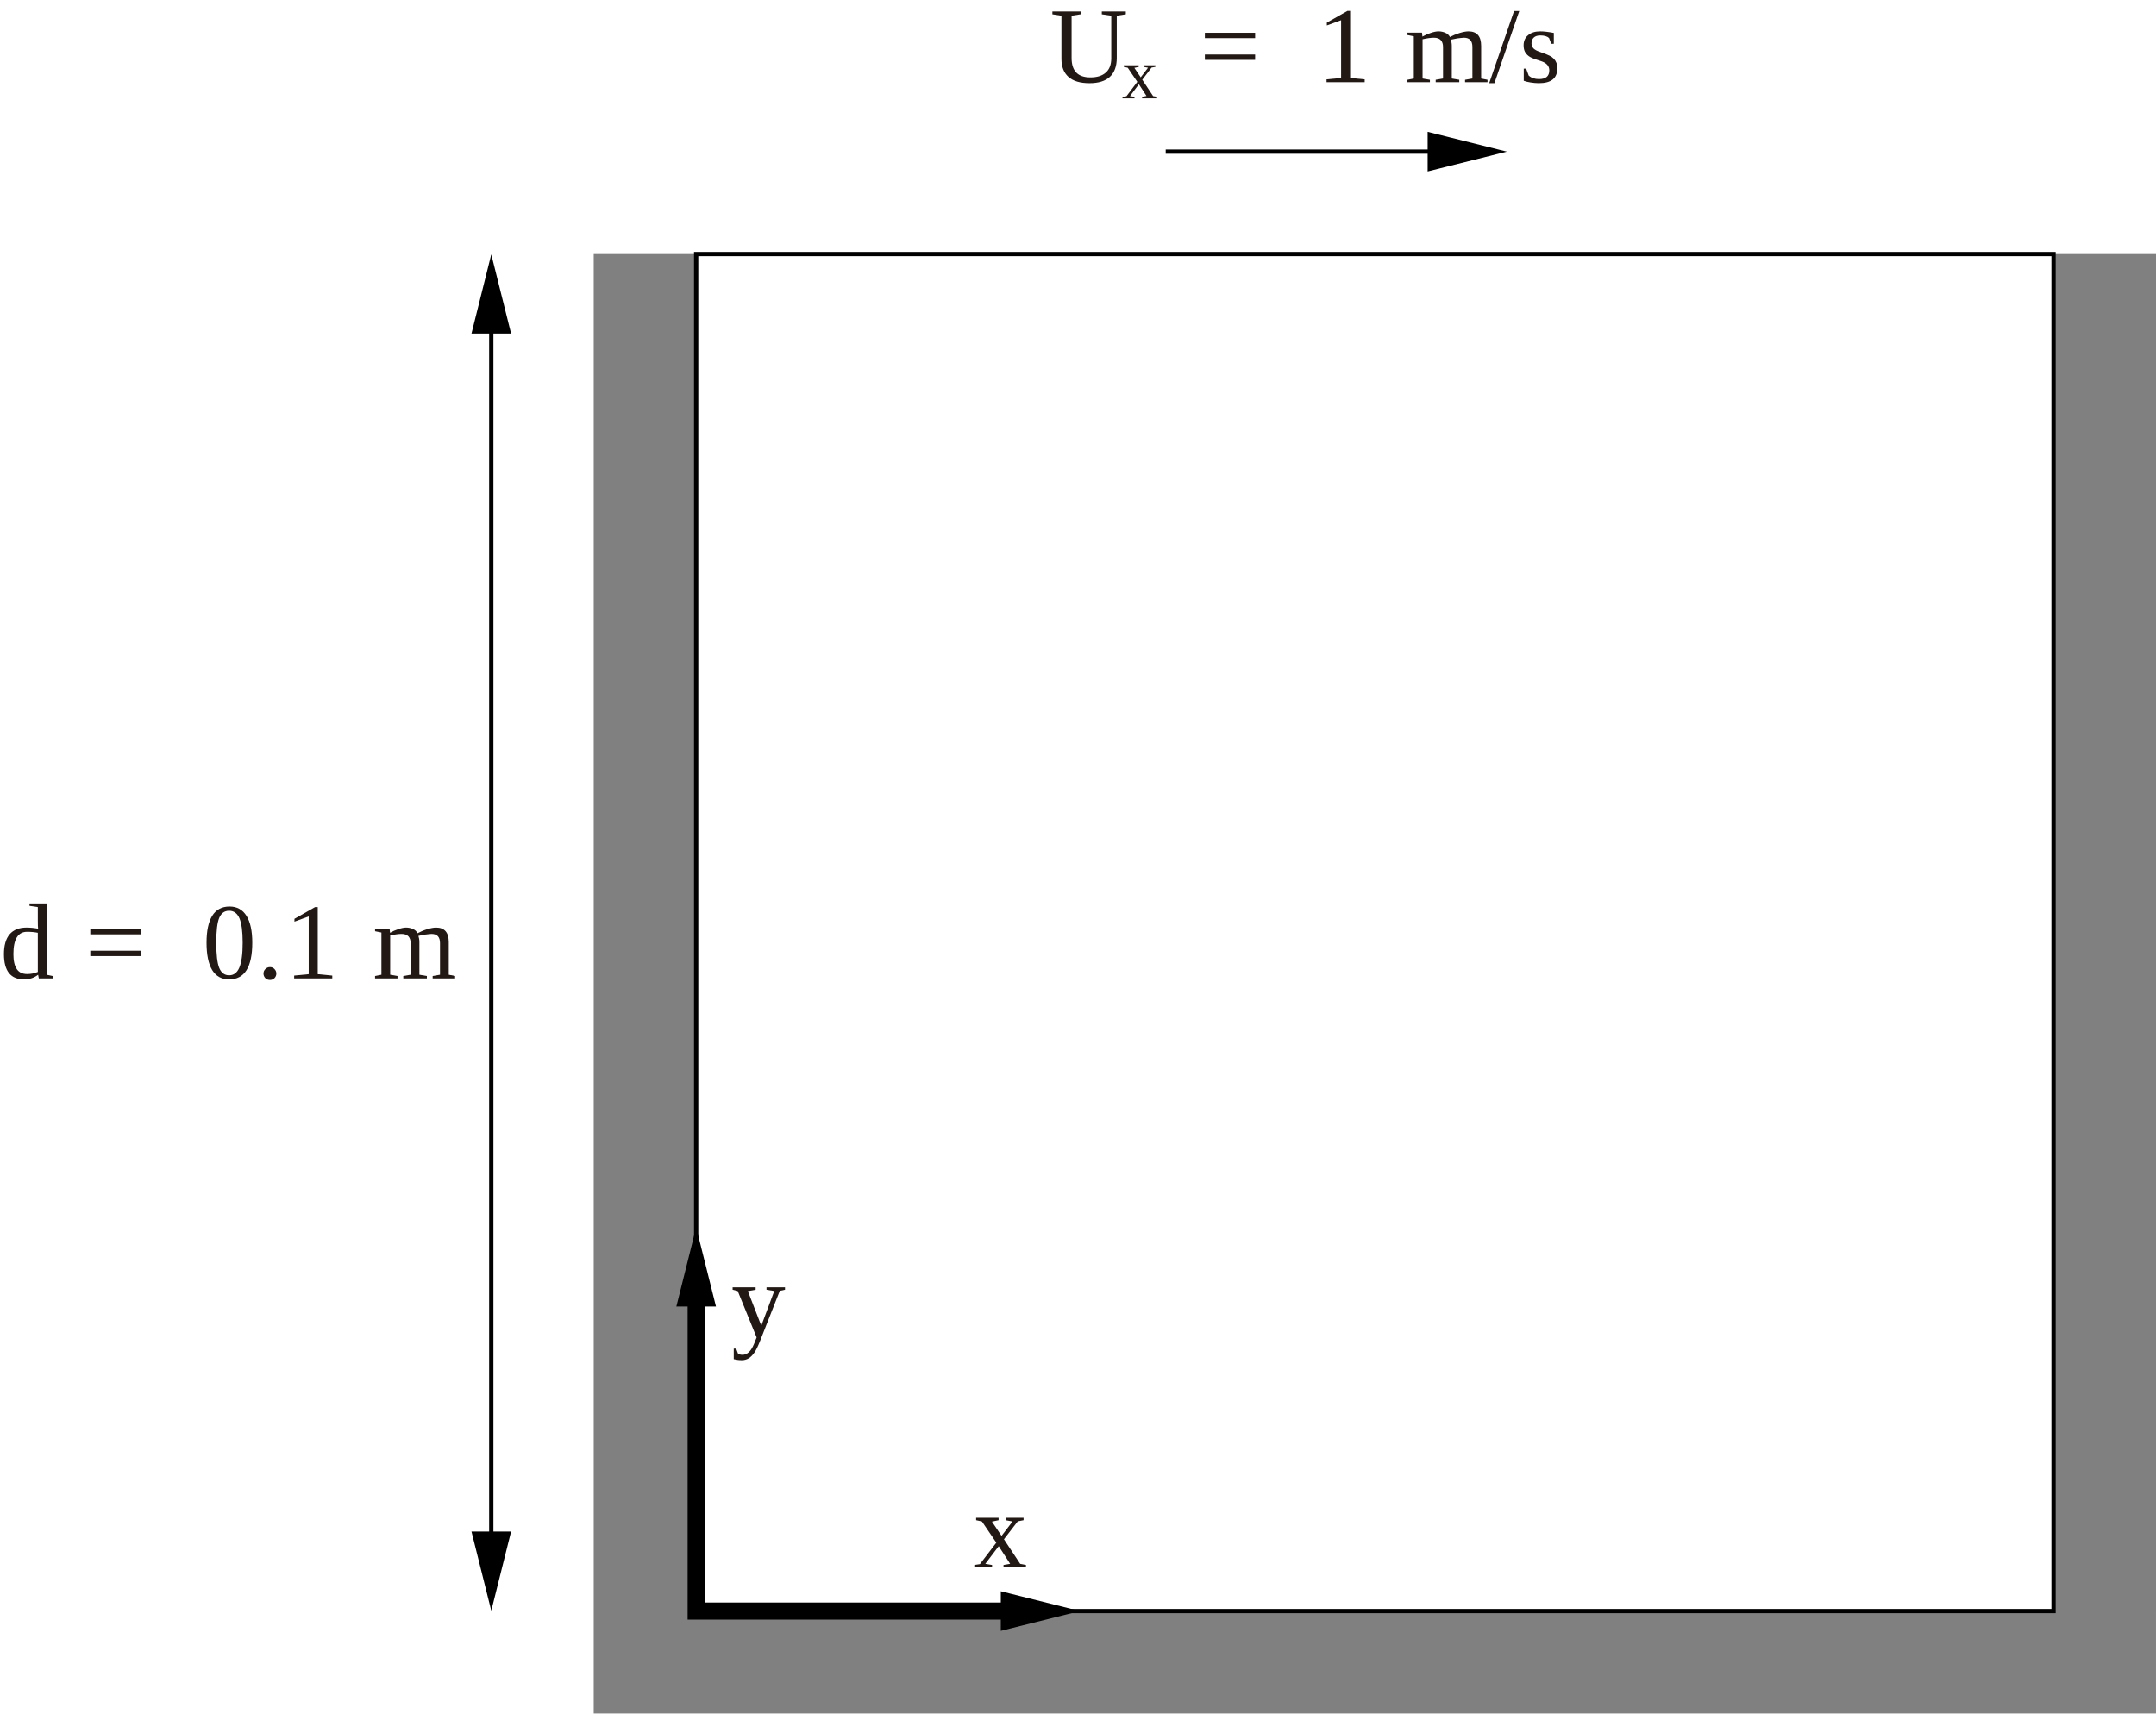
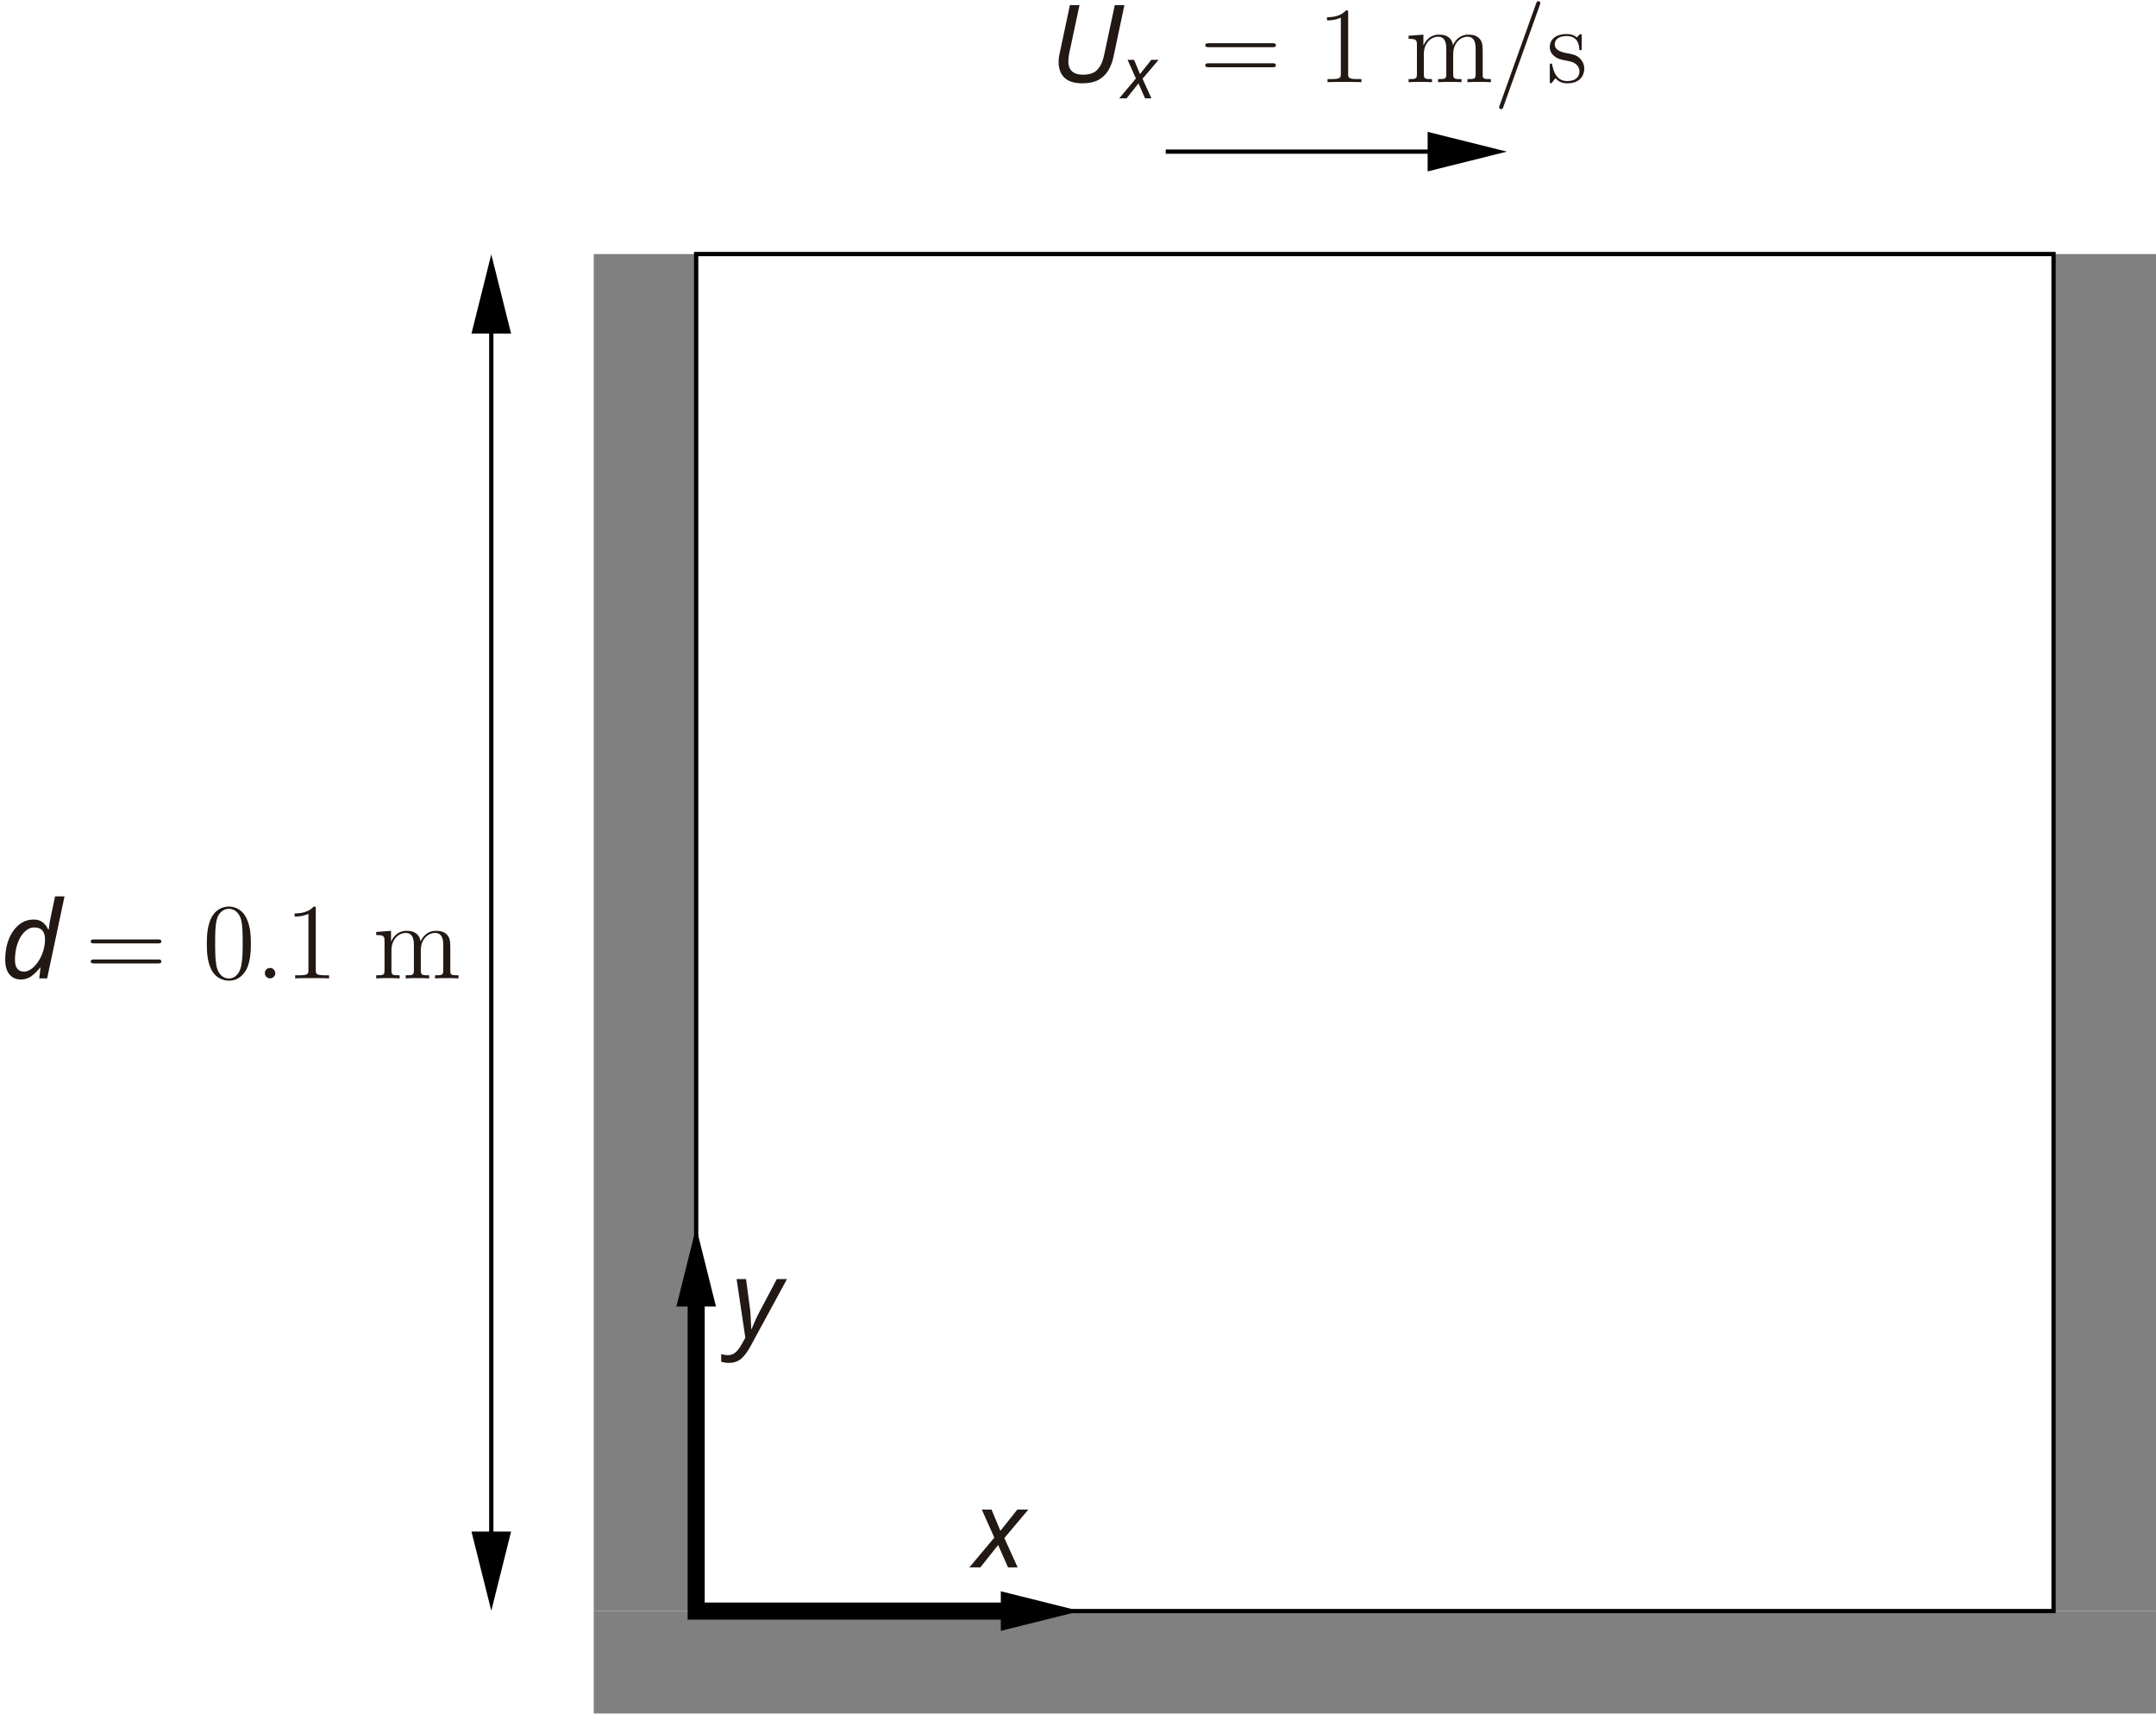
<svg xmlns="http://www.w3.org/2000/svg" id="svg2872" width="298.275" height="237.118" xml:space="preserve" version="1.0">
  <defs id="defs2875">
    <clipPath clipPathUnits="userSpaceOnUse" id="clipPath2895">
      <path d="M 0,0 L 238.999,0 L 238.999,195 L 0,195 L 0,0 z" id="path2897" />
    </clipPath>
    <clipPath clipPathUnits="userSpaceOnUse" id="clipPath2909">
      <path d="M 0,0 L 238.999,0 L 238.999,195 L 0,195 L 0,0 z M 120.515,10.346 L 120.515,14.125 L 111.002,14.125 L 118.562,12.235 L 111.002,10.346 L 120.515,10.346 z M 78.94,55.698 L 75.161,55.698 L 75.161,46.188 L 77.05,53.745 L 78.94,46.188 L 78.94,55.698 z" clip-rule="evenodd" id="path2911" />
    </clipPath>
    <clipPath clipPathUnits="userSpaceOnUse" id="clipPath2919">
      <path d="M 0,0 L 238.999,0 L 238.999,195 L 0,195 L 0,0 z" id="path2921" />
    </clipPath>
    <clipPath clipPathUnits="userSpaceOnUse" id="clipPath2937">
      <path d="M 0,0 L 238.999,0 L 238.999,195 L 0,195 L 0,0 z M 167.757,171.916 L 167.757,175.694 L 158.243,175.694 L 165.804,173.805 L 158.243,171.916 L 167.757,171.916 z" clip-rule="evenodd" id="path2939" />
    </clipPath>
    <clipPath clipPathUnits="userSpaceOnUse" id="clipPath2947">
      <path d="M 0,0 L 238.999,0 L 238.999,195 L 0,195 L 0,0 z" id="path2949" />
    </clipPath>
    <clipPath clipPathUnits="userSpaceOnUse" id="clipPath2959">
      <path d="M 0,0 L 238.999,0 L 238.999,195 L 0,195 L 0,0 z M 52.484,11.291 L 56.264,11.291 L 56.264,20.801 L 54.374,13.243 L 52.484,20.801 L 52.484,11.291 z M 56.264,163.411 L 52.484,163.411 L 52.484,153.899 L 54.374,161.459 L 56.264,153.899 L 56.264,163.411 z" clip-rule="evenodd" id="path2961" />
    </clipPath>
    <clipPath clipPathUnits="userSpaceOnUse" id="clipPath2969">
      <path d="M 0,0 L 238.999,0 L 238.999,195 L 0,195 L 0,0 z" id="path2971" />
    </clipPath>
  </defs>
  <g id="g2881" transform="matrix(1.25,0,0,-1.25,0,238.2388)">
    <g id="g2891">
      <g id="g2893" clip-path="url(#clipPath2895)">
        <path d="M 65.712,12.235 L 77.05,12.235 L 77.05,162.466 L 65.712,162.466 L 65.712,12.235 z" style="fill:#808080;fill-opacity:1;fill-rule:evenodd;stroke:none" id="path2899" />
        <path d="M 65.712,0.897 L 238.618,0.897 L 238.618,12.235 L 65.712,12.235 L 65.712,0.897 z" style="fill:#808080;fill-opacity:1;fill-rule:evenodd;stroke:none" id="path2901" />
        <path d="M 227.282,12.235 L 238.62,12.235 L 238.62,162.466 L 227.282,162.466 L 227.282,12.235 z" style="fill:#808080;fill-opacity:1;fill-rule:evenodd;stroke:none" id="path2903" />
      </g>
    </g>
    <path d="M 77.05,47.673 L 77.05,12.235 L 112.562,12.235" style="fill:none;stroke:#000000;stroke-width:1.89;stroke-linecap:butt;stroke-linejoin:miter;stroke-miterlimit:10;stroke-dasharray:none;stroke-opacity:1" id="path2913" />
    <g id="g2915">
      <g id="g2917" clip-path="url(#clipPath2919)">
        <path d="M 78.94,46.188 L 77.05,53.745 L 75.161,46.188 L 78.94,46.188 z" style="fill:#000000;fill-opacity:1;fill-rule:evenodd;stroke:none" id="path2923" />
        <path d="M 78.94,46.188 L 77.05,53.745 L 75.161,46.188 L 78.94,46.188 z" style="fill:none;stroke:#000000;stroke-width:0.472;stroke-linecap:butt;stroke-linejoin:miter;stroke-miterlimit:10;stroke-dasharray:none;stroke-opacity:1" id="path2925" />
        <path d="M 111.002,10.346 L 118.562,12.235 L 111.002,14.125 L 111.002,10.346 z" style="fill:#000000;fill-opacity:1;fill-rule:evenodd;stroke:none" id="path2927" />
        <path d="M 111.002,10.346 L 118.562,12.235 L 111.002,14.125 L 111.002,10.346 z" style="fill:none;stroke:#000000;stroke-width:0.472;stroke-linecap:butt;stroke-linejoin:miter;stroke-miterlimit:10;stroke-dasharray:none;stroke-opacity:1" id="path2929" />
        <path d="M 77.05,12.235 L 227.28,12.235 L 227.28,162.467 L 77.05,162.467 L 77.05,12.235 z" style="fill:none;stroke:#000000;stroke-width:0.472;stroke-linecap:butt;stroke-linejoin:miter;stroke-miterlimit:10;stroke-dasharray:none;stroke-opacity:1" id="path2931" />
      </g>
    </g>
    <g id="g2933">
      <g id="g2935" clip-path="url(#clipPath2937)">
        <path d="M 129.017,173.805 L 160.101,173.805" style="fill:none;stroke:#000000;stroke-width:0.472;stroke-linecap:butt;stroke-linejoin:miter;stroke-miterlimit:10;stroke-dasharray:none;stroke-opacity:1" id="path2941" />
      </g>
    </g>
    <g id="g2943">
      <g id="g2945" clip-path="url(#clipPath2947)">
        <path d="M 158.243,171.916 L 165.804,173.805 L 158.243,175.694 L 158.243,171.916 z" style="fill:#000000;fill-opacity:1;fill-rule:evenodd;stroke:none" id="path2951" />
        <path d="M 158.243,171.916 L 165.804,173.805 L 158.243,175.694 L 158.243,171.916 z" style="fill:none;stroke:#000000;stroke-width:0.472;stroke-linecap:butt;stroke-linejoin:miter;stroke-miterlimit:10;stroke-dasharray:none;stroke-opacity:1" id="path2953" />
      </g>
    </g>
    <g id="g2955">
      <g id="g2957" clip-path="url(#clipPath2959)">
        <path d="M 54.374,156.151 L 54.374,19.34" style="fill:none;stroke:#000000;stroke-width:0.472;stroke-linecap:butt;stroke-linejoin:miter;stroke-miterlimit:10;stroke-dasharray:none;stroke-opacity:1" id="path2963" />
      </g>
    </g>
    <g id="g2965">
      <g id="g2967" clip-path="url(#clipPath2969)">
        <path d="M 56.264,153.899 L 54.374,161.459 L 52.484,153.899 L 56.264,153.899 z" style="fill:#000000;fill-opacity:1;fill-rule:evenodd;stroke:none" id="path2973" />
        <path d="M 56.264,153.899 L 54.374,161.459 L 52.484,153.899 L 56.264,153.899 z" style="fill:none;stroke:#000000;stroke-width:0.472;stroke-linecap:butt;stroke-linejoin:miter;stroke-miterlimit:10;stroke-dasharray:none;stroke-opacity:1" id="path2975" />
        <path d="M 52.484,20.801 L 54.374,13.243 L 56.264,20.801 L 52.484,20.801 z" style="fill:#000000;fill-opacity:1;fill-rule:evenodd;stroke:none" id="path2977" />
        <path d="M 52.484,20.801 L 54.374,13.243 L 56.264,20.801 L 52.484,20.801 z" style="fill:none;stroke:#000000;stroke-width:0.472;stroke-linecap:butt;stroke-linejoin:miter;stroke-miterlimit:10;stroke-dasharray:none;stroke-opacity:1" id="path2979" />
      </g>
    </g>
-     <text transform="scale(1,-1)" id="text2981" x="107.721" y="-17.072">
-       <tspan style="font-size:11.955px;font-variant:normal;font-weight:normal;font-stretch:normal;writing-mode:lr-tb;fill:#221814;fill-opacity:1;fill-rule:nonzero;stroke:none;font-family:cmmi 12;-inkscape-font-specification:cmmi12" x="107.721" y="-17.072" id="tspan2983">x</tspan>
+     <text transform="scale(1,-1)" id="text2981" x="107.721" y="-17.072" style="-inkscape-font-specification:LMMathItalic12 Italic;font-family:LMMathItalic12;font-weight:normal;font-style:italic;font-stretch:normal;font-variant:normal;font-size:11.955px;text-anchor:start;text-align:start;writing-mode:lr;line-height:125%">
+       <tspan style="font-size:11.955px;font-variant:normal;font-weight:normal;font-stretch:normal;writing-mode:lr;fill:#221814;fill-opacity:1;fill-rule:nonzero;stroke:none;font-family:LMMathItalic12;-inkscape-font-specification:LMMathItalic12 Italic;font-style:italic;text-anchor:start;text-align:start;line-height:125%" x="107.721" y="-17.072" id="tspan2983">x</tspan>
    </text>
-     <text transform="scale(1,-1)" id="text2985" x="116.226" y="-181.493">
-       <tspan style="font-size:11.955px;font-variant:normal;font-weight:normal;font-stretch:normal;writing-mode:lr-tb;fill:#221814;fill-opacity:1;fill-rule:nonzero;stroke:none;font-family:cmmi 12;-inkscape-font-specification:cmmi12" x="116.226" y="-181.493" id="tspan2987">U</tspan>
+     <text transform="scale(1,-1)" id="text2985" x="116.226" y="-181.493" style="-inkscape-font-specification:LMMathItalic12 Italic;font-family:LMMathItalic12;font-weight:normal;font-style:italic;font-stretch:normal;font-variant:normal;font-size:11.955px;text-anchor:start;text-align:start;writing-mode:lr;line-height:125%">
+       <tspan style="font-size:11.955px;font-variant:normal;font-weight:normal;font-stretch:normal;writing-mode:lr;fill:#221814;fill-opacity:1;fill-rule:nonzero;stroke:none;font-family:LMMathItalic12;-inkscape-font-specification:LMMathItalic12 Italic;font-style:italic;text-anchor:start;text-align:start;line-height:125%" x="116.226" y="-181.493" id="tspan2987">U</tspan>
    </text>
-     <text transform="scale(1,-1)" id="text2989" x="124.172" y="-179.702">
-       <tspan style="font-size:7.97px;font-variant:normal;font-weight:normal;font-stretch:normal;writing-mode:lr-tb;fill:#221814;fill-opacity:1;fill-rule:nonzero;stroke:none;font-family:cmmi 8;-inkscape-font-specification:cmmi8" x="124.172" y="-179.702" id="tspan2991">x</tspan>
+     <text transform="scale(1,-1)" id="text2989" x="124.172" y="-179.702" style="-inkscape-font-specification:LMMathItalic8 Italic;font-family:LMMathItalic8;font-weight:normal;font-style:italic;font-stretch:normal;font-variant:normal;font-size:7.97px;text-anchor:start;text-align:start;writing-mode:lr;line-height:125%">
+       <tspan style="font-size:7.97px;font-variant:normal;font-weight:normal;font-stretch:normal;writing-mode:lr;fill:#221814;fill-opacity:1;fill-rule:nonzero;stroke:none;font-family:LMMathItalic8;-inkscape-font-specification:LMMathItalic8 Italic;font-style:italic;text-anchor:start;text-align:start;line-height:125%" x="124.172" y="-179.702" id="tspan2991">x</tspan>
    </text>
-     <text transform="scale(1,-1)" id="text2993" x="132.759" y="-181.493">
-       <tspan style="font-size:11.955px;font-variant:normal;font-weight:normal;font-stretch:normal;writing-mode:lr-tb;fill:#221814;fill-opacity:1;fill-rule:nonzero;stroke:none;font-family:cmr 12;-inkscape-font-specification:cmr12" x="132.759" y="-181.493" id="tspan2995">=</tspan>
+     <text transform="scale(1,-1)" id="text2993" x="132.759" y="-181.493" style="-inkscape-font-specification:LMRoman12;font-family:LMRoman12;font-weight:normal;font-style:normal;font-stretch:normal;font-variant:normal;font-size:11.955px;text-anchor:start;text-align:start;writing-mode:lr;line-height:125%">
+       <tspan style="font-size:11.955px;font-variant:normal;font-weight:normal;font-stretch:normal;writing-mode:lr;fill:#221814;fill-opacity:1;fill-rule:nonzero;stroke:none;font-family:LMRoman12;-inkscape-font-specification:LMRoman12;font-style:normal;text-anchor:start;text-align:start;line-height:125%" x="132.759" y="-181.493" id="tspan2995">=</tspan>
    </text>
-     <text transform="scale(1,-1)" id="text2997" x="145.773" y="-181.493">
-       <tspan style="font-size:11.955px;font-variant:normal;font-weight:normal;font-stretch:normal;writing-mode:lr-tb;fill:#221814;fill-opacity:1;fill-rule:nonzero;stroke:none;font-family:cmr 12;-inkscape-font-specification:cmr12" x="145.773" y="-181.493" id="tspan2999">1</tspan>
+     <text transform="scale(1,-1)" id="text2997" x="145.773" y="-181.493" style="-inkscape-font-specification:LMRoman12;font-family:LMRoman12;font-weight:normal;font-style:normal;font-stretch:normal;font-variant:normal;font-size:11.955px;text-anchor:start;text-align:start;writing-mode:lr;line-height:125%">
+       <tspan style="font-size:11.955px;font-variant:normal;font-weight:normal;font-stretch:normal;writing-mode:lr;fill:#221814;fill-opacity:1;fill-rule:nonzero;stroke:none;font-family:LMRoman12;-inkscape-font-specification:LMRoman12;font-style:normal;text-anchor:start;text-align:start;line-height:125%" x="145.773" y="-181.493" id="tspan2999">1</tspan>
    </text>
-     <text transform="scale(1,-1)" id="text3001" x="155.523" y="-181.493">
-       <tspan style="font-size:11.955px;font-variant:normal;font-weight:normal;font-stretch:normal;writing-mode:lr-tb;fill:#221814;fill-opacity:1;fill-rule:nonzero;stroke:none;font-family:cmr 12;-inkscape-font-specification:cmr12" x="155.523 165.278 171.124" y="-181.493" id="tspan3003">m/s</tspan>
+     <text transform="scale(1,-1)" id="text3001" x="155.523" y="-181.493" style="-inkscape-font-specification:LMRoman12;font-family:LMRoman12;font-weight:normal;font-style:normal;font-stretch:normal;font-variant:normal;font-size:11.955px;text-anchor:start;text-align:start;writing-mode:lr;line-height:125%">
+       <tspan style="font-size:11.955px;font-variant:normal;font-weight:normal;font-stretch:normal;writing-mode:lr;fill:#221814;fill-opacity:1;fill-rule:nonzero;stroke:none;font-family:LMRoman12;-inkscape-font-specification:LMRoman12;font-style:normal;text-anchor:start;text-align:start;line-height:125%" x="155.523 165.278 171.124" y="-181.493" id="tspan3003">m/s</tspan>
    </text>
-     <text transform="scale(1,-1)" id="text3005" x="-0.001" y="-82.278">
-       <tspan style="font-size:11.955px;font-variant:normal;font-weight:normal;font-stretch:normal;writing-mode:lr-tb;fill:#221814;fill-opacity:1;fill-rule:nonzero;stroke:none;font-family:cmmi 12;-inkscape-font-specification:cmmi12" x="-0.001" y="-82.278" id="tspan3007">d</tspan>
+     <text transform="scale(1,-1)" id="text3005" x="-0.001" y="-82.278" style="-inkscape-font-specification:LMMathItalic12 Italic;font-family:LMMathItalic12;font-weight:normal;font-style:italic;font-stretch:normal;font-variant:normal;font-size:11.955px;text-anchor:start;text-align:start;writing-mode:lr;line-height:125%">
+       <tspan style="font-size:11.955px;font-variant:normal;font-weight:normal;font-stretch:normal;writing-mode:lr;fill:#221814;fill-opacity:1;fill-rule:nonzero;stroke:none;font-family:LMMathItalic12;-inkscape-font-specification:LMMathItalic12 Italic;font-style:italic;text-anchor:start;text-align:start;line-height:125%" x="-0.001" y="-82.278" id="tspan3007">d</tspan>
    </text>
-     <text transform="scale(1,-1)" id="text3009" x="9.404" y="-82.278">
-       <tspan style="font-size:11.955px;font-variant:normal;font-weight:normal;font-stretch:normal;writing-mode:lr-tb;fill:#221814;fill-opacity:1;fill-rule:nonzero;stroke:none;font-family:cmr 12;-inkscape-font-specification:cmr12" x="9.404" y="-82.278" id="tspan3011">=</tspan>
+     <text transform="scale(1,-1)" id="text3009" x="9.404" y="-82.278" style="-inkscape-font-specification:LMRoman12;font-family:LMRoman12;font-weight:normal;font-style:normal;font-stretch:normal;font-variant:normal;font-size:11.955px;text-anchor:start;text-align:start;writing-mode:lr;line-height:125%">
+       <tspan style="font-size:11.955px;font-variant:normal;font-weight:normal;font-stretch:normal;writing-mode:lr;fill:#221814;fill-opacity:1;fill-rule:nonzero;stroke:none;font-family:LMRoman12;-inkscape-font-specification:LMRoman12;font-style:normal;text-anchor:start;text-align:start;line-height:125%" x="9.404" y="-82.278" id="tspan3011">=</tspan>
    </text>
-     <text transform="scale(1,-1)" id="text3013" x="22.406" y="-82.278">
-       <tspan style="font-size:11.955px;font-variant:normal;font-weight:normal;font-stretch:normal;writing-mode:lr-tb;fill:#221814;fill-opacity:1;fill-rule:nonzero;stroke:none;font-family:cmr 12;-inkscape-font-specification:cmr12" x="22.406 28.252" y="-82.278" id="tspan3015">0.</tspan>
+     <text transform="scale(1,-1)" id="text3013" x="22.406" y="-82.278" style="-inkscape-font-specification:LMRoman12;font-family:LMRoman12;font-weight:normal;font-style:normal;font-stretch:normal;font-variant:normal;font-size:11.955px;text-anchor:start;text-align:start;writing-mode:lr;line-height:125%">
+       <tspan style="font-size:11.955px;font-variant:normal;font-weight:normal;font-stretch:normal;writing-mode:lr;fill:#221814;fill-opacity:1;fill-rule:nonzero;stroke:none;font-family:LMRoman12;-inkscape-font-specification:LMRoman12;font-style:normal;text-anchor:start;text-align:start;line-height:125%" x="22.406 28.252" y="-82.278" id="tspan3015">0.</tspan>
    </text>
-     <text transform="scale(1,-1)" id="text3017" x="31.51" y="-82.278">
-       <tspan style="font-size:11.955px;font-variant:normal;font-weight:normal;font-stretch:normal;writing-mode:lr-tb;fill:#221814;fill-opacity:1;fill-rule:nonzero;stroke:none;font-family:cmr 12;-inkscape-font-specification:cmr12" x="31.51" y="-82.278" id="tspan3019">1</tspan>
+     <text transform="scale(1,-1)" id="text3017" x="31.51" y="-82.278" style="-inkscape-font-specification:LMRoman12;font-family:LMRoman12;font-weight:normal;font-style:normal;font-stretch:normal;font-variant:normal;font-size:11.955px;text-anchor:start;text-align:start;writing-mode:lr;line-height:125%">
+       <tspan style="font-size:11.955px;font-variant:normal;font-weight:normal;font-stretch:normal;writing-mode:lr;fill:#221814;fill-opacity:1;fill-rule:nonzero;stroke:none;font-family:LMRoman12;-inkscape-font-specification:LMRoman12;font-style:normal;text-anchor:start;text-align:start;line-height:125%" x="31.51" y="-82.278" id="tspan3019">1</tspan>
    </text>
-     <text transform="scale(1,-1)" id="text3021" x="41.26" y="-82.278">
-       <tspan style="font-size:11.955px;font-variant:normal;font-weight:normal;font-stretch:normal;writing-mode:lr-tb;fill:#221814;fill-opacity:1;fill-rule:nonzero;stroke:none;font-family:cmr 12;-inkscape-font-specification:cmr12" x="41.26" y="-82.278" id="tspan3023">m</tspan>
+     <text transform="scale(1,-1)" id="text3021" x="41.26" y="-82.278" style="-inkscape-font-specification:LMRoman12;font-family:LMRoman12;font-weight:normal;font-style:normal;font-stretch:normal;font-variant:normal;font-size:11.955px;text-anchor:start;text-align:start;writing-mode:lr;line-height:125%">
+       <tspan style="font-size:11.955px;font-variant:normal;font-weight:normal;font-stretch:normal;writing-mode:lr;fill:#221814;fill-opacity:1;fill-rule:nonzero;stroke:none;font-family:LMRoman12;-inkscape-font-specification:LMRoman12;font-style:normal;text-anchor:start;text-align:start;line-height:125%" x="41.26" y="-82.278" id="tspan3023">m</tspan>
    </text>
-     <text transform="scale(1,-1)" id="text3025" x="80.945" y="-42.588">
-       <tspan style="font-size:11.955px;font-variant:normal;font-weight:normal;font-stretch:normal;writing-mode:lr-tb;fill:#221814;fill-opacity:1;fill-rule:nonzero;stroke:none;font-family:cmmi 12;-inkscape-font-specification:cmmi12" x="80.945" y="-42.588" id="tspan3027">y</tspan>
+     <text transform="scale(1,-1)" id="text3025" x="80.945" y="-42.588" style="-inkscape-font-specification:LMMathItalic12 Italic;font-family:LMMathItalic12;font-weight:normal;font-style:italic;font-stretch:normal;font-variant:normal;font-size:11.955px;text-anchor:start;text-align:start;writing-mode:lr;line-height:125%">
+       <tspan style="font-size:11.955px;font-variant:normal;font-weight:normal;font-stretch:normal;writing-mode:lr;fill:#221814;fill-opacity:1;fill-rule:nonzero;stroke:none;font-family:LMMathItalic12;-inkscape-font-specification:LMMathItalic12 Italic;font-style:italic;text-anchor:start;text-align:start;line-height:125%" x="80.945" y="-42.588" id="tspan3027">y</tspan>
    </text>
  </g>
</svg>
